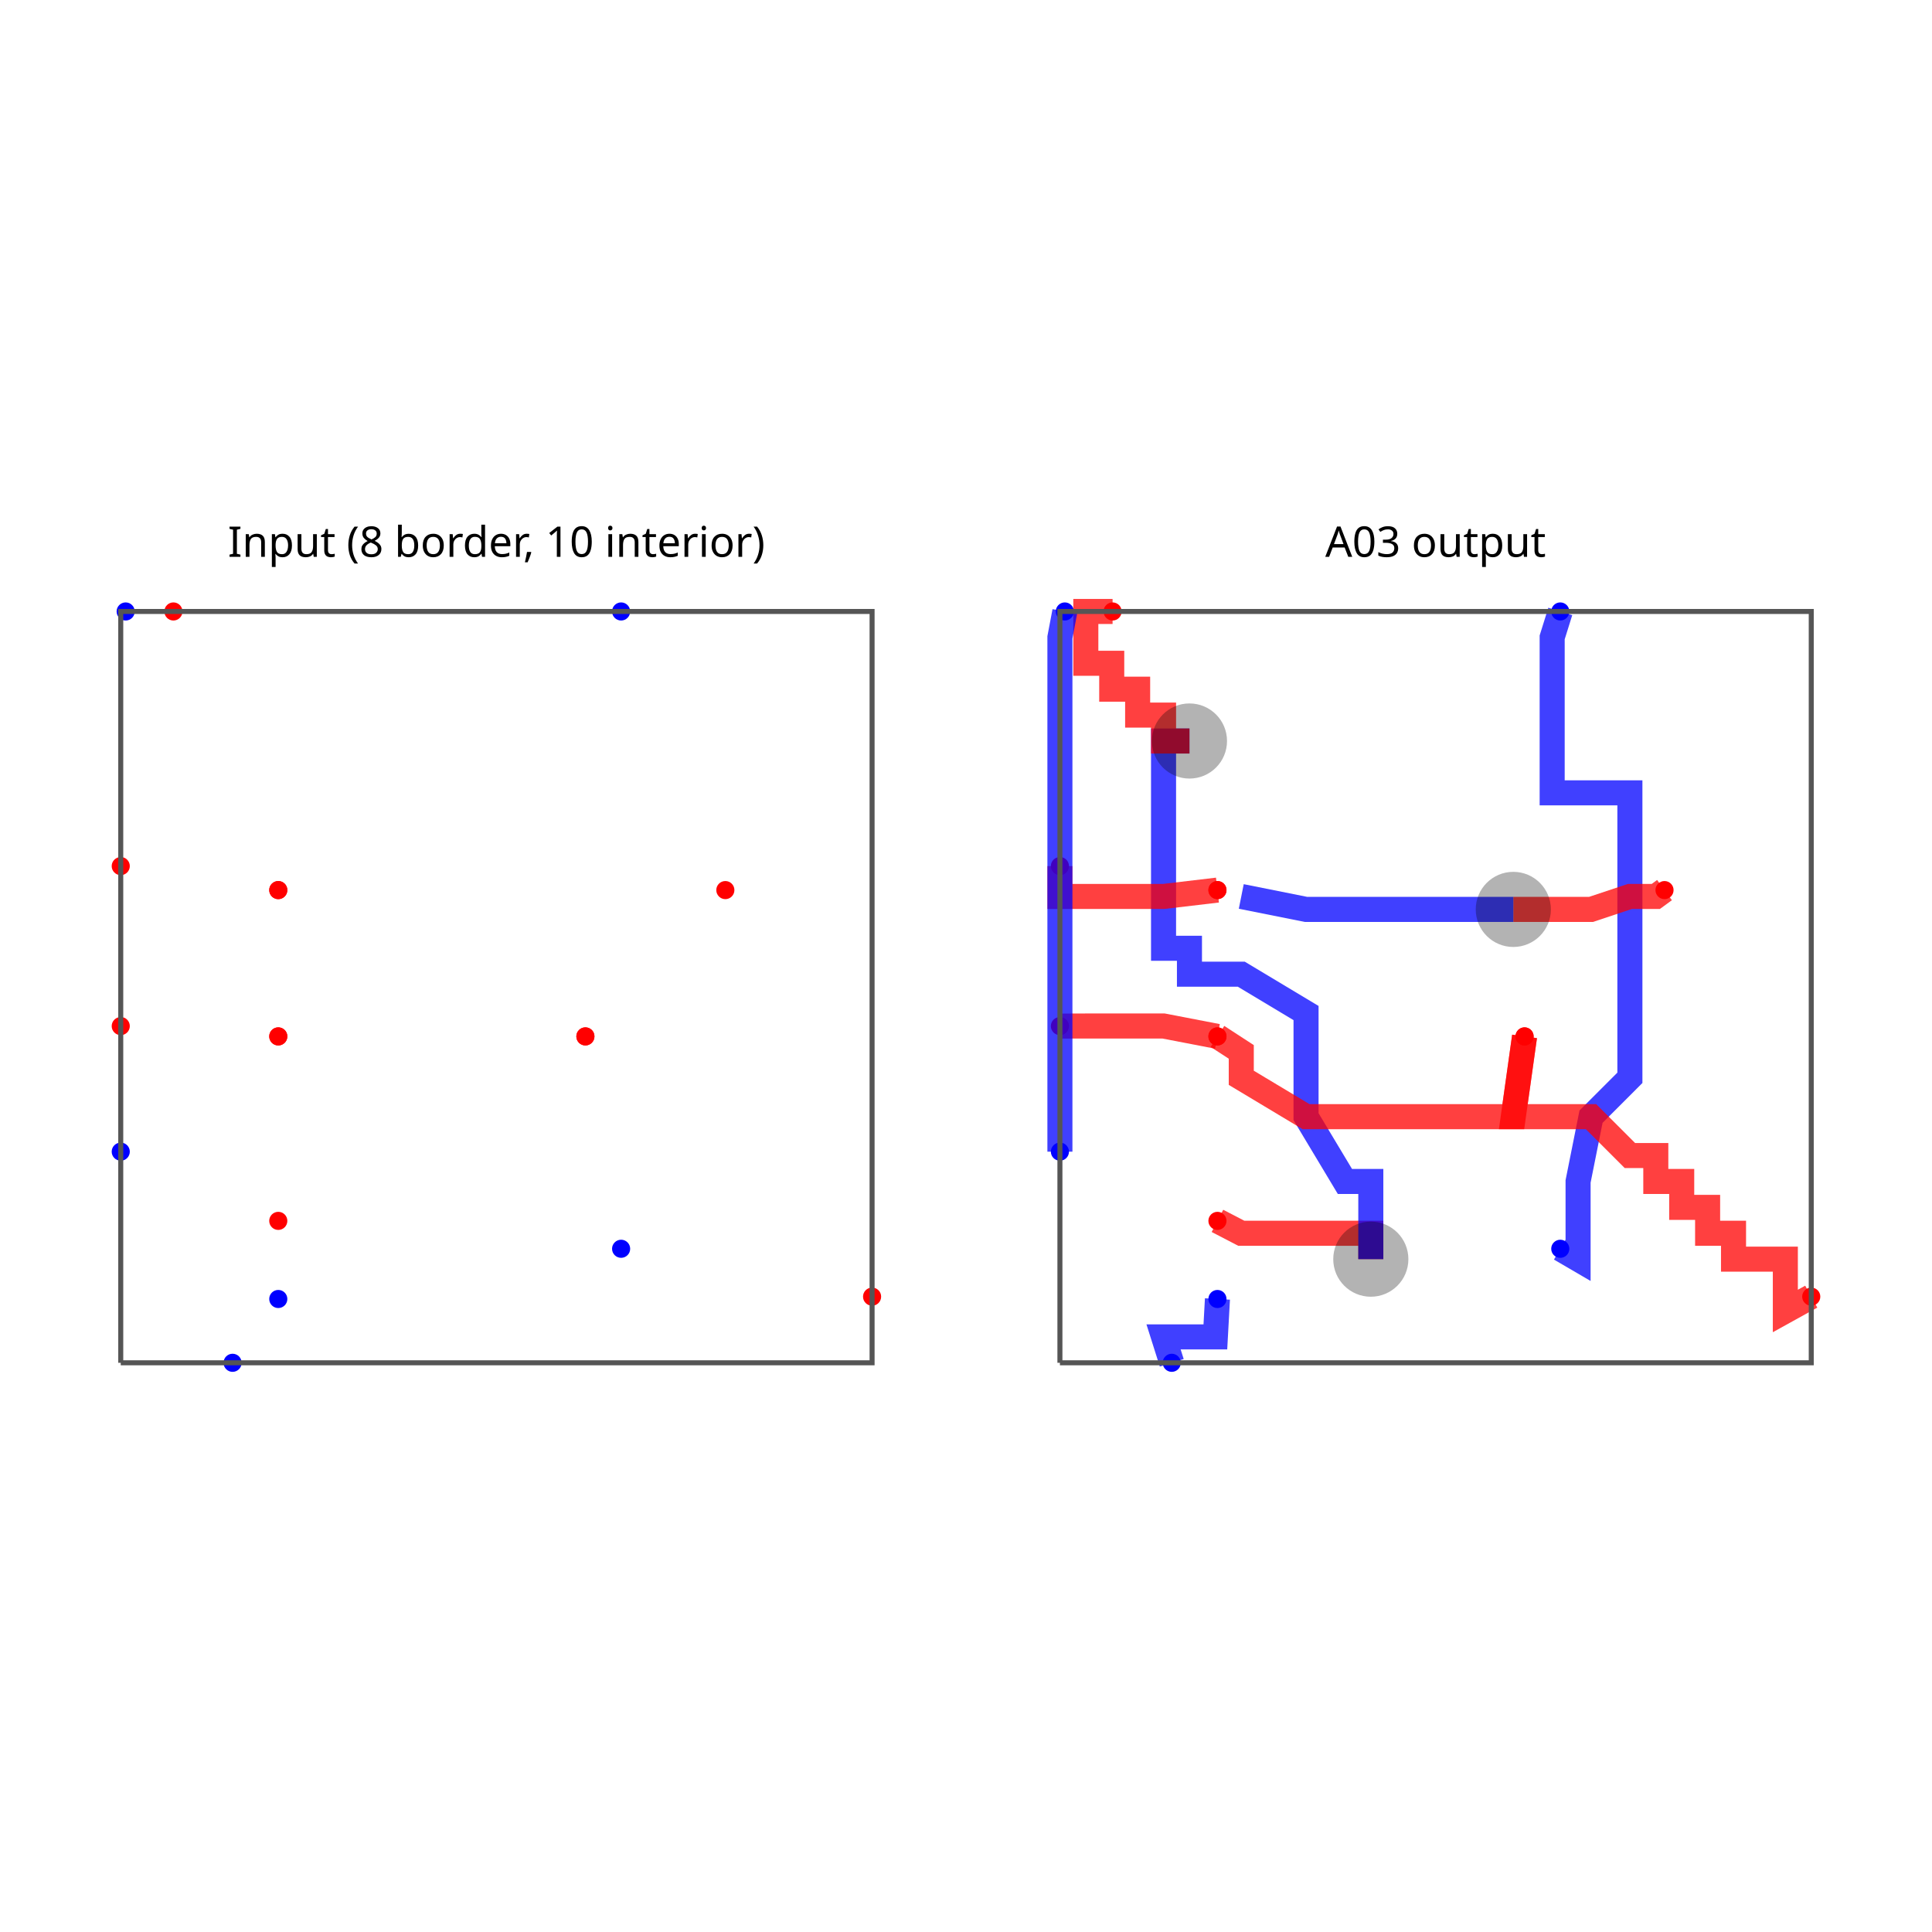
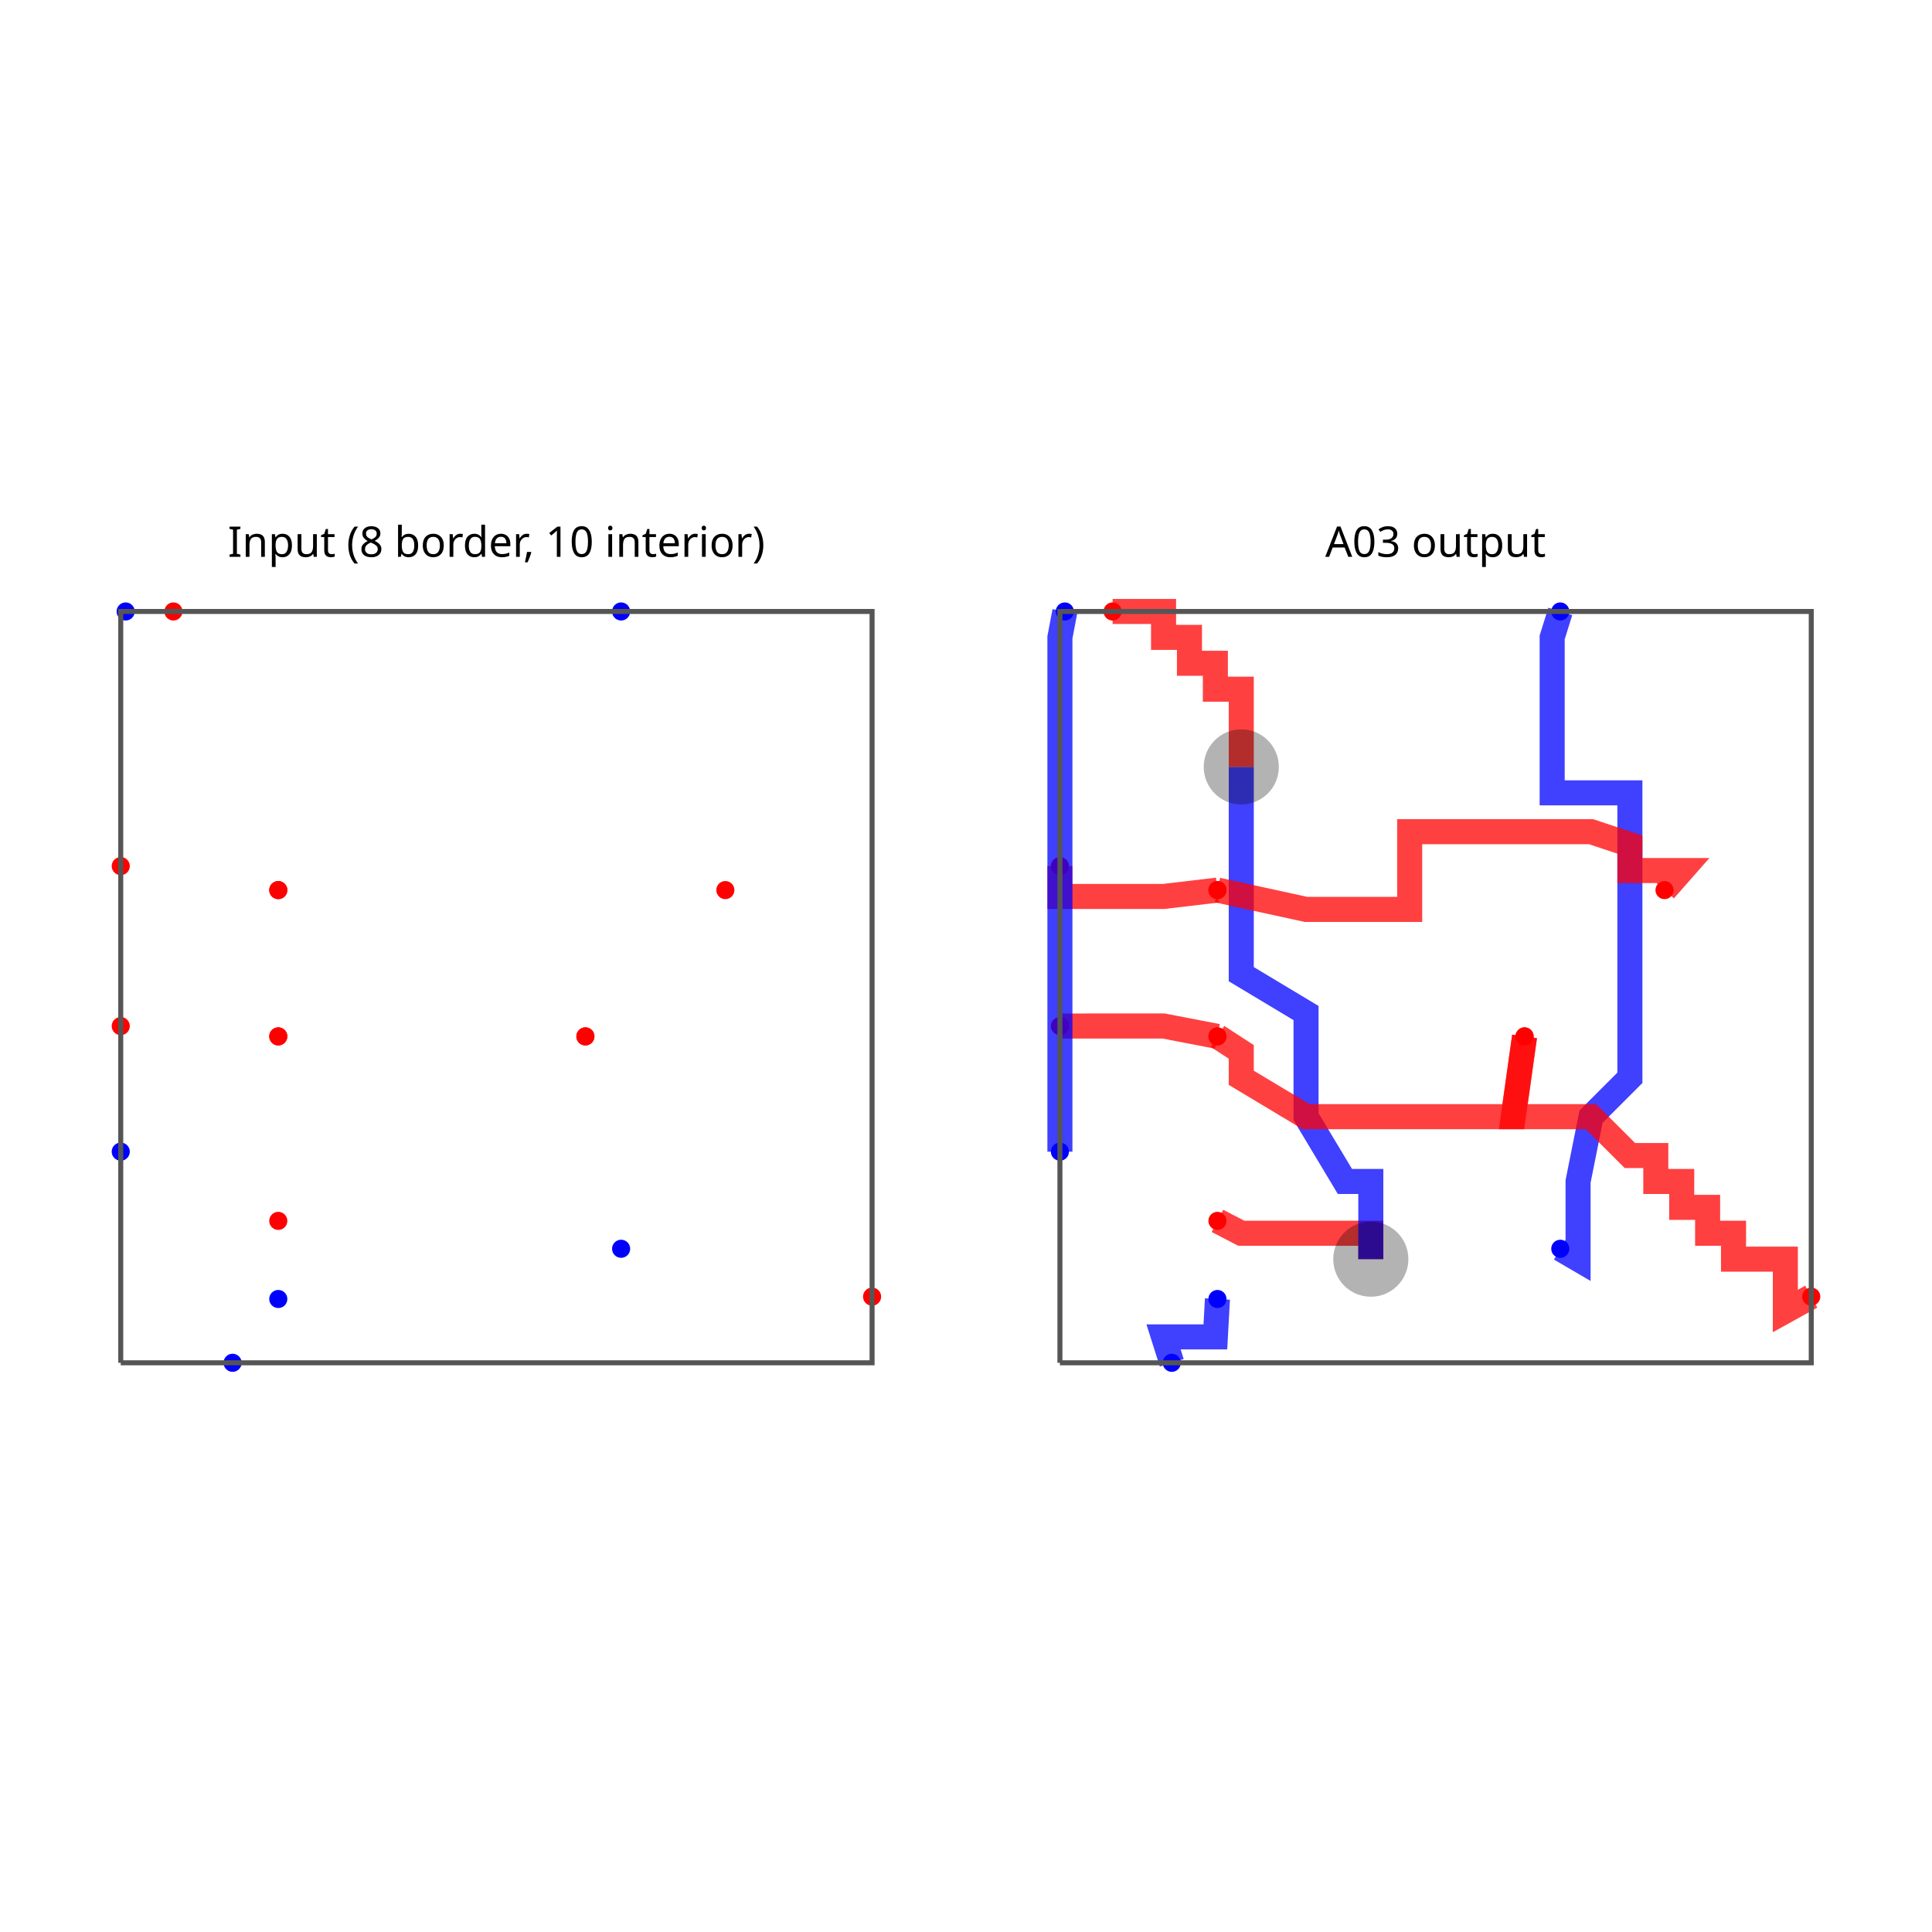
<svg xmlns="http://www.w3.org/2000/svg" width="640" height="640" viewBox="0 0 640 640">
  <rect width="100%" height="100%" fill="white" />
  <g>
    <circle data-type="point" data-label="source_trace_41_reroute_pcb_trace_168_0" data-x="6" data-y="3.1496000000000066" cx="92.184" cy="404.431" r="3" fill="red" />
  </g>
  <g>
    <circle data-type="point" data-label="source_trace_41_reroute_pcb_trace_168_0" data-x="5.581287467488449" data-y="5.582922560771195" cx="57.446" cy="202.556" r="3" fill="red" />
  </g>
  <g>
    <circle data-type="point" data-label="source_trace_40_reroute_pcb_trace_145_0" data-x="6" data-y="3.8862000000000023" cx="92.184" cy="343.321" r="3" fill="red" />
  </g>
  <g>
    <circle data-type="point" data-label="source_trace_40_reroute_pcb_trace_145_0" data-x="5.371" data-y="3.927376274746766" cx="40" cy="339.905" r="3" fill="red" />
  </g>
  <g>
    <circle data-type="point" data-label="source_trace_39_reroute_pcb_trace_148_0" data-x="6" data-y="4.470400000000012" cx="92.184" cy="294.854" r="3" fill="red" />
  </g>
  <g>
    <circle data-type="point" data-label="source_trace_39_reroute_pcb_trace_148_0" data-x="5.371" data-y="4.566223647778182" cx="40" cy="286.904" r="3" fill="red" />
  </g>
  <g>
    <circle data-type="point" data-label="source_trace_34_reroute_pcb_trace_138_0" data-x="5.371" data-y="3.426" cx="40" cy="381.5" r="3" fill="blue" />
  </g>
  <g>
    <circle data-type="point" data-label="source_trace_34_reroute_pcb_trace_138_0" data-x="5.3906196563055815" data-y="5.582922560771195" cx="41.628" cy="202.556" r="3" fill="blue" />
  </g>
  <g>
    <circle data-type="point" data-label="source_trace_33_reroute_pcb_trace_139_0" data-x="5.81754845023548" data-y="2.5829225607711948" cx="77.047" cy="451.444" r="3" fill="blue" />
  </g>
  <g>
    <circle data-type="point" data-label="source_trace_33_reroute_pcb_trace_139_0" data-x="6" data-y="2.8376999999996144" cx="92.184" cy="430.307" r="3" fill="blue" />
  </g>
  <g>
    <circle data-type="point" data-label="pipeline9_preloaded_drc_1" data-x="7.368900000000394" data-y="5.582922560771195" cx="205.752" cy="202.556" r="3" fill="blue" />
  </g>
  <g>
    <circle data-type="point" data-label="pipeline9_preloaded_drc_1" data-x="7.368900000000394" data-y="3.0382000000000033" cx="205.752" cy="413.673" r="3" fill="blue" />
  </g>
  <g>
    <circle data-type="point" data-label="pipeline9_preloaded_drc_8" data-x="7.785100000000398" data-y="4.470400000000012" cx="240.281" cy="294.854" r="3" fill="red" />
  </g>
  <g>
    <circle data-type="point" data-label="pipeline9_preloaded_drc_8" data-x="6" data-y="4.470400000000012" cx="92.184" cy="294.854" r="3" fill="red" />
  </g>
  <g>
    <circle data-type="point" data-label="pipeline9_preloaded_drc_9" data-x="7.2263000000003785" data-y="3.8862000000000023" cx="193.921" cy="343.321" r="3" fill="red" />
  </g>
  <g>
    <circle data-type="point" data-label="pipeline9_preloaded_drc_9" data-x="6" data-y="3.8862000000000023" cx="92.184" cy="343.321" r="3" fill="red" />
  </g>
  <g>
    <circle data-type="point" data-label="pipeline9_preloaded_drc_10" data-x="8.371" data-y="2.8470682659017834" cx="288.889" cy="429.53" r="3" fill="red" />
  </g>
  <g>
    <circle data-type="point" data-label="pipeline9_preloaded_drc_10" data-x="7.2263000000003785" data-y="3.8862000000000023" cx="193.921" cy="343.321" r="3" fill="red" />
  </g>
  <g>
    <circle data-type="point" data-label="source_trace_41_reroute_pcb_trace_168_0" data-x="9.75" data-y="3.1496000000000066" cx="403.295" cy="404.431" r="3" fill="red" />
  </g>
  <g>
    <circle data-type="point" data-label="source_trace_41_reroute_pcb_trace_168_0" data-x="9.33128746748845" data-y="5.582922560771195" cx="368.557" cy="202.556" r="3" fill="red" />
  </g>
  <g>
    <circle data-type="point" data-label="source_trace_40_reroute_pcb_trace_145_0" data-x="9.75" data-y="3.8862000000000023" cx="403.295" cy="343.321" r="3" fill="red" />
  </g>
  <g>
    <circle data-type="point" data-label="source_trace_40_reroute_pcb_trace_145_0" data-x="9.121" data-y="3.927376274746766" cx="351.111" cy="339.905" r="3" fill="red" />
  </g>
  <g>
    <circle data-type="point" data-label="source_trace_39_reroute_pcb_trace_148_0" data-x="9.75" data-y="4.470400000000012" cx="403.295" cy="294.854" r="3" fill="red" />
  </g>
  <g>
    <circle data-type="point" data-label="source_trace_39_reroute_pcb_trace_148_0" data-x="9.121" data-y="4.566223647778182" cx="351.111" cy="286.904" r="3" fill="red" />
  </g>
  <g>
    <circle data-type="point" data-label="source_trace_34_reroute_pcb_trace_138_0" data-x="9.121" data-y="3.426" cx="351.111" cy="381.5" r="3" fill="blue" />
  </g>
  <g>
    <circle data-type="point" data-label="source_trace_34_reroute_pcb_trace_138_0" data-x="9.140619656305581" data-y="5.582922560771195" cx="352.739" cy="202.556" r="3" fill="blue" />
  </g>
  <g>
    <circle data-type="point" data-label="source_trace_33_reroute_pcb_trace_139_0" data-x="9.567548450235481" data-y="2.5829225607711948" cx="388.158" cy="451.444" r="3" fill="blue" />
  </g>
  <g>
    <circle data-type="point" data-label="source_trace_33_reroute_pcb_trace_139_0" data-x="9.75" data-y="2.8376999999996144" cx="403.295" cy="430.307" r="3" fill="blue" />
  </g>
  <g>
    <circle data-type="point" data-label="pipeline9_preloaded_drc_1" data-x="11.118900000000394" data-y="5.582922560771195" cx="516.863" cy="202.556" r="3" fill="blue" />
  </g>
  <g>
    <circle data-type="point" data-label="pipeline9_preloaded_drc_1" data-x="11.118900000000394" data-y="3.0382000000000033" cx="516.863" cy="413.673" r="3" fill="blue" />
  </g>
  <g>
    <circle data-type="point" data-label="pipeline9_preloaded_drc_8" data-x="11.535100000000398" data-y="4.470400000000012" cx="551.392" cy="294.854" r="3" fill="red" />
  </g>
  <g>
    <circle data-type="point" data-label="pipeline9_preloaded_drc_8" data-x="9.75" data-y="4.470400000000012" cx="403.295" cy="294.854" r="3" fill="red" />
  </g>
  <g>
    <circle data-type="point" data-label="pipeline9_preloaded_drc_9" data-x="10.976300000000379" data-y="3.8862000000000023" cx="505.032" cy="343.321" r="3" fill="red" />
  </g>
  <g>
    <circle data-type="point" data-label="pipeline9_preloaded_drc_9" data-x="9.75" data-y="3.8862000000000023" cx="403.295" cy="343.321" r="3" fill="red" />
  </g>
  <g>
    <circle data-type="point" data-label="pipeline9_preloaded_drc_10" data-x="12.121" data-y="2.8470682659017834" cx="600" cy="429.53" r="3" fill="red" />
  </g>
  <g>
    <circle data-type="point" data-label="pipeline9_preloaded_drc_10" data-x="10.976300000000379" data-y="3.8862000000000023" cx="505.032" cy="343.321" r="3" fill="red" />
  </g>
  <g>
    <polyline data-points="5.371,2.5829225607711948 8.371,2.5829225607711948 8.371,5.582922560771195 5.371,5.582922560771195 5.371,2.5829225607711948" data-type="line" data-label="" points="40,451.444 288.889,451.444 288.889,202.556 40,202.556 40,451.444" fill="none" stroke="#555" stroke-width="1.659" />
  </g>
  <g>
    <polyline data-points="9.75,3.1496000000000066 9.845137931034483,3.1001639400815395 9.948586206896552,3.1001639400815395 10.052034482758621,3.1001639400815395 10.155482758620689,3.1001639400815395 10.25893103448276,3.1001639400815395 10.362379310344828,3.1001639400815395 10.362379310344828,2.996715664219471" data-type="line" data-label="" points="403.295,404.431 411.188,408.533 419.77,408.533 428.352,408.533 436.935,408.533 445.517,408.533 454.1,408.533 454.1,417.115" fill="none" stroke="rgba(255,0,0,0.75)" stroke-width="8.296" />
  </g>
  <g>
-     <polyline data-points="10.362379310344828,2.996715664219471 10.362379310344828,3.1001639400815395 10.362379310344828,3.203612215943609 10.362379310344828,3.3070604918056774 10.25893103448276,3.3070604918056774 10.103758620689655,3.56568118146085 10.103758620689655,3.979474284909126 9.845137931034483,4.134646698702229 9.741689655172415,4.134646698702229 9.638241379310344,4.134646698702229 9.638241379310344,4.238094974564298 9.534793103448276,4.238094974564298 9.534793103448276,4.341543250426367 9.534793103448276,4.444991526288435 9.534793103448276,4.548439802150504 9.534793103448276,4.651888078012574 9.534793103448276,4.755336353874643 9.534793103448276,4.8587846297367125 9.534793103448276,4.962232905598782 9.534793103448276,5.06568118146085 9.638241379310344,5.06568118146085" data-type="line" data-label="" points="454.1,417.115 454.1,408.533 454.1,399.95 454.1,391.368 445.517,391.368 432.644,369.912 432.644,335.582 411.188,322.709 402.605,322.709 394.023,322.709 394.023,314.126 385.441,314.126 385.441,305.544 385.441,296.962 385.441,288.379 385.441,279.797 385.441,271.215 385.441,262.632 385.441,254.05 385.441,245.467 394.023,245.467" fill="none" stroke="rgba(0,0,255,0.75)" stroke-width="8.296" />
+     <polyline data-points="10.362379310344828,2.996715664219471 10.362379310344828,3.1001639400815395 10.362379310344828,3.203612215943609 10.362379310344828,3.3070604918056774 10.25893103448276,3.3070604918056774 10.103758620689655,3.56568118146085 10.103758620689655,3.979474284909126 9.845137931034483,4.134646698702229 9.845137931034483,4.238094974564298 9.845137931034483,4.341543250426367 9.845137931034483,4.444991526288435 9.845137931034483,4.548439802150504 9.845137931034483,4.651888078012574 9.845137931034483,4.755336353874643 9.845137931034483,4.8587846297367125 9.845137931034483,4.962232905598782" data-type="line" data-label="" points="454.1,417.115 454.1,408.533 454.1,399.95 454.1,391.368 445.517,391.368 432.644,369.912 432.644,335.582 411.188,322.709 411.188,314.126 411.188,305.544 411.188,296.962 411.188,288.379 411.188,279.797 411.188,271.215 411.188,262.632 411.188,254.05" fill="none" stroke="rgba(0,0,255,0.75)" stroke-width="8.296" />
  </g>
  <g>
-     <polyline data-points="9.638241379310344,5.06568118146085 9.534793103448276,5.06568118146085 9.534793103448276,5.169129457322919 9.431344827586207,5.169129457322919 9.431344827586207,5.272577733184988 9.327896551724137,5.272577733184988 9.327896551724137,5.376026009047056 9.22444827586207,5.376026009047056 9.22444827586207,5.479474284909125 9.22444827586207,5.582922560771195 9.33128746748845,5.582922560771195" data-type="line" data-label="" points="394.023,245.467 385.441,245.467 385.441,236.885 376.858,236.885 376.858,228.303 368.276,228.303 368.276,219.72 359.693,219.72 359.693,211.138 359.693,202.556 368.557,202.556" fill="none" stroke="rgba(255,0,0,0.75)" stroke-width="8.296" />
+     <polyline data-points="9.845137931034483,4.962232905598782 9.845137931034483,5.06568118146085 9.845137931034483,5.169129457322919 9.845137931034483,5.272577733184988 9.741689655172415,5.272577733184988 9.741689655172415,5.376026009047056 9.638241379310344,5.376026009047056 9.638241379310344,5.479474284909125 9.534793103448276,5.479474284909125 9.534793103448276,5.582922560771195 9.431344827586207,5.582922560771195 9.33128746748845,5.582922560771195" data-type="line" data-label="" points="411.188,254.05 411.188,245.467 411.188,236.885 411.188,228.303 402.605,228.303 402.605,219.72 394.023,219.72 394.023,211.138 385.441,211.138 385.441,202.556 376.858,202.556 368.557,202.556" fill="none" stroke="rgba(255,0,0,0.75)" stroke-width="8.296" />
  </g>
  <g>
    <polyline data-points="9.75,3.8862000000000023 9.534793103448276,3.927750146978091 9.431344827586207,3.927750146978091 9.327896551724137,3.927750146978091 9.22444827586207,3.927750146978091 9.121,3.927376274746766" data-type="line" data-label="" points="403.295,343.321 385.441,339.874 376.858,339.874 368.276,339.874 359.693,339.874 351.111,339.905" fill="none" stroke="rgba(255,0,0,0.75)" stroke-width="8.296" />
  </g>
  <g>
    <polyline data-points="9.75,4.470400000000012 9.534793103448276,4.444991526288435 9.431344827586207,4.444991526288435 9.327896551724137,4.444991526288435 9.22444827586207,4.444991526288435 9.121,4.444991526288435 9.121,4.566223647778182" data-type="line" data-label="" points="403.295,294.854 385.441,296.962 376.858,296.962 368.276,296.962 359.693,296.962 351.111,296.962 351.111,286.904" fill="none" stroke="rgba(255,0,0,0.75)" stroke-width="8.296" />
  </g>
  <g>
    <polyline data-points="9.121,3.426 9.121,3.5139570435298157 9.121,3.6174053193918843 9.121,3.7208535952539536 9.121,3.824301871116022 9.121,3.927750146978091 9.121,4.031198422840161 9.121,4.134646698702229 9.121,4.238094974564298 9.121,4.341543250426367 9.121,4.444991526288435 9.121,4.548439802150504 9.121,4.651888078012574 9.121,4.755336353874643 9.121,4.8587846297367125 9.121,4.962232905598782 9.121,5.06568118146085 9.121,5.169129457322919 9.121,5.272577733184988 9.121,5.376026009047056 9.121,5.479474284909125 9.140619656305581,5.582922560771195" data-type="line" data-label="" points="351.111,381.5 351.111,374.203 351.111,365.621 351.111,357.038 351.111,348.456 351.111,339.874 351.111,331.291 351.111,322.709 351.111,314.126 351.111,305.544 351.111,296.962 351.111,288.379 351.111,279.797 351.111,271.215 351.111,262.632 351.111,254.05 351.111,245.467 351.111,236.885 351.111,228.303 351.111,219.72 351.111,211.138 352.739,202.556" fill="none" stroke="rgba(0,0,255,0.75)" stroke-width="8.296" />
  </g>
  <g>
    <polyline data-points="9.567548450235481,2.5829225607711948 9.534793103448276,2.686370836633264 9.638241379310344,2.686370836633264 9.741689655172415,2.686370836633264 9.75,2.8376999999996144" data-type="line" data-label="" points="388.158,451.444 385.441,442.862 394.023,442.862 402.605,442.862 403.295,430.307" fill="none" stroke="rgba(0,0,255,0.75)" stroke-width="8.296" />
  </g>
  <g>
    <polyline data-points="11.118900000000394,5.582922560771195 11.08651724137931,5.479474284909125 11.08651724137931,5.376026009047056 11.08651724137931,5.272577733184988 11.08651724137931,5.169129457322919 11.08651724137931,5.06568118146085 11.08651724137931,4.962232905598782 11.08651724137931,4.8587846297367125 11.18996551724138,4.8587846297367125 11.293413793103449,4.8587846297367125 11.396862068965518,4.8587846297367125 11.396862068965518,4.755336353874643 11.396862068965518,4.651888078012574 11.396862068965518,4.548439802150504 11.396862068965518,4.444991526288435 11.396862068965518,4.341543250426367 11.396862068965518,4.238094974564298 11.396862068965518,4.134646698702229 11.396862068965518,4.031198422840161 11.396862068965518,3.927750146978091 11.396862068965518,3.824301871116022 11.396862068965518,3.7208535952539536 11.241689655172413,3.56568118146085 11.18996551724138,3.3070604918056774 11.18996551724138,3.203612215943609 11.18996551724138,3.1001639400815395 11.18996551724138,2.996715664219471 11.118900000000394,3.0382000000000033" data-type="line" data-label="" points="516.863,202.556 514.176,211.138 514.176,219.72 514.176,228.303 514.176,236.885 514.176,245.467 514.176,254.05 514.176,262.632 522.759,262.632 531.341,262.632 539.923,262.632 539.923,271.215 539.923,279.797 539.923,288.379 539.923,296.962 539.923,305.544 539.923,314.126 539.923,322.709 539.923,331.291 539.923,339.874 539.923,348.456 539.923,357.038 527.05,369.912 522.759,391.368 522.759,399.95 522.759,408.533 522.759,417.115 516.863,413.673" fill="none" stroke="rgba(0,0,255,0.75)" stroke-width="8.296" />
  </g>
  <g>
-     <polyline data-points="11.535100000000398,4.470400000000012 11.500310344827586,4.444991526288435 11.396862068965518,4.444991526288435 11.241689655172413,4.393267388357401 10.931344827586207,4.393267388357401" data-type="line" data-label="" points="551.392,294.854 548.506,296.962 539.923,296.962 527.05,301.253 501.303,301.253" fill="none" stroke="rgba(255,0,0,0.75)" stroke-width="8.296" />
-   </g>
-   <g>
-     <polyline data-points="10.931344827586207,4.393267388357401 10.517551724137931,4.393267388357401 10.103758620689655,4.393267388357401 9.845137931034483,4.444991526288435" data-type="line" data-label="" points="501.303,301.253 466.973,301.253 432.644,301.253 411.188,296.962" fill="none" stroke="rgba(0,0,255,0.75)" stroke-width="8.296" />
+     <polyline data-points="11.535100000000398,4.470400000000012 11.603758620689655,4.548439802150504 11.500310344827586,4.548439802150504 11.396862068965518,4.548439802150504 11.396862068965518,4.651888078012574 11.241689655172413,4.703612215943608 10.931344827586207,4.703612215943608 10.517551724137931,4.703612215943608 10.517551724137931,4.393267388357401 10.103758620689655,4.393267388357401 9.75,4.470400000000012" data-type="line" data-label="" points="551.392,294.854 557.088,288.379 548.506,288.379 539.923,288.379 539.923,279.797 527.05,275.506 501.303,275.506 466.973,275.506 466.973,301.253 432.644,301.253 403.295,294.854" fill="none" stroke="rgba(255,0,0,0.75)" stroke-width="8.296" />
  </g>
  <g>
    <polyline data-points="10.976300000000379,3.8862000000000023 10.931344827586207,3.56568118146085 10.517551724137931,3.56568118146085 10.103758620689655,3.56568118146085 9.845137931034483,3.7208535952539536 9.845137931034483,3.824301871116022 9.75,3.8862000000000023" data-type="line" data-label="" points="505.032,343.321 501.303,369.912 466.973,369.912 432.644,369.912 411.188,357.038 411.188,348.456 403.295,343.321" fill="none" stroke="rgba(255,0,0,0.75)" stroke-width="8.296" />
  </g>
  <g>
    <polyline data-points="12.121,2.8470682659017834 12.017551724137931,2.7898191124953327 12.017551724137931,2.893267388357401 12.017551724137931,2.996715664219471 11.914103448275863,2.996715664219471 11.810655172413792,2.996715664219471 11.810655172413792,3.1001639400815395 11.707206896551723,3.1001639400815395 11.707206896551723,3.203612215943609 11.603758620689655,3.203612215943609 11.603758620689655,3.3070604918056774 11.500310344827586,3.3070604918056774 11.500310344827586,3.410508767667746 11.396862068965518,3.410508767667746 11.241689655172413,3.56568118146085 10.931344827586207,3.56568118146085 10.976300000000379,3.8862000000000023" data-type="line" data-label="" points="600,429.53 591.418,434.28 591.418,425.697 591.418,417.115 582.835,417.115 574.253,417.115 574.253,408.533 565.67,408.533 565.67,399.95 557.088,399.95 557.088,391.368 548.506,391.368 548.506,382.785 539.923,382.785 527.05,369.912 501.303,369.912 505.032,343.321" fill="none" stroke="rgba(255,0,0,0.75)" stroke-width="8.296" />
  </g>
  <g>
    <polyline data-points="9.121,2.5829225607711948 12.121,2.5829225607711948 12.121,5.582922560771195 9.121,5.582922560771195 9.121,2.5829225607711948" data-type="line" data-label="" points="351.111,451.444 600,451.444 600,202.556 351.111,202.556 351.111,451.444" fill="none" stroke="#555" stroke-width="1.659" />
  </g>
  <g>
    <rect data-type="rect" data-label="" data-x="10.621" data-y="4.082922560771195" x="351.111" y="202.556" width="248.889" height="248.889" fill="none" stroke="gray" stroke-width="0.012" />
  </g>
  <circle data-type="circle" data-label="" data-x="10.362379310344828" data-y="2.996715664219471" cx="454.1" cy="417.115" r="12.444" fill="rgba(0,0,0,0.3)" stroke="black" stroke-width="0.012" />
-   <circle data-type="circle" data-label="" data-x="9.638241379310344" data-y="5.06568118146085" cx="394.023" cy="245.467" r="12.444" fill="rgba(0,0,0,0.3)" stroke="black" stroke-width="0.012" />
-   <circle data-type="circle" data-label="" data-x="10.931344827586207" data-y="4.393267388357401" cx="501.303" cy="301.253" r="12.444" fill="rgba(0,0,0,0.3)" stroke="black" stroke-width="0.012" />
+   <circle data-type="circle" data-label="" data-x="9.845137931034483" data-y="4.962232905598782" cx="411.188" cy="254.05" r="12.444" fill="rgba(0,0,0,0.3)" stroke="black" stroke-width="0.012" />
  <text data-type="text" data-label="Input (8 border, 10 interior)" data-x="6.871" data-y="5.751672560771195" x="164.444" y="188.556" fill="black" font-size="14" font-family="sans-serif" text-anchor="middle" dominant-baseline="text-after-edge">Input (8 border, 10 interior)</text>
  <text data-type="text" data-label="A03 output" data-x="10.621" data-y="5.751672560771195" x="475.556" y="188.556" fill="black" font-size="14" font-family="sans-serif" text-anchor="middle" dominant-baseline="text-after-edge">A03 output</text>
  <g id="crosshair" style="display: none">
    <line id="crosshair-h" y1="0" y2="640" stroke="#666" stroke-width="0.5" />
    <line id="crosshair-v" x1="0" x2="640" stroke="#666" stroke-width="0.5" />
    <text id="coordinates" font-family="monospace" font-size="12" fill="#666" />
  </g>
</svg>
